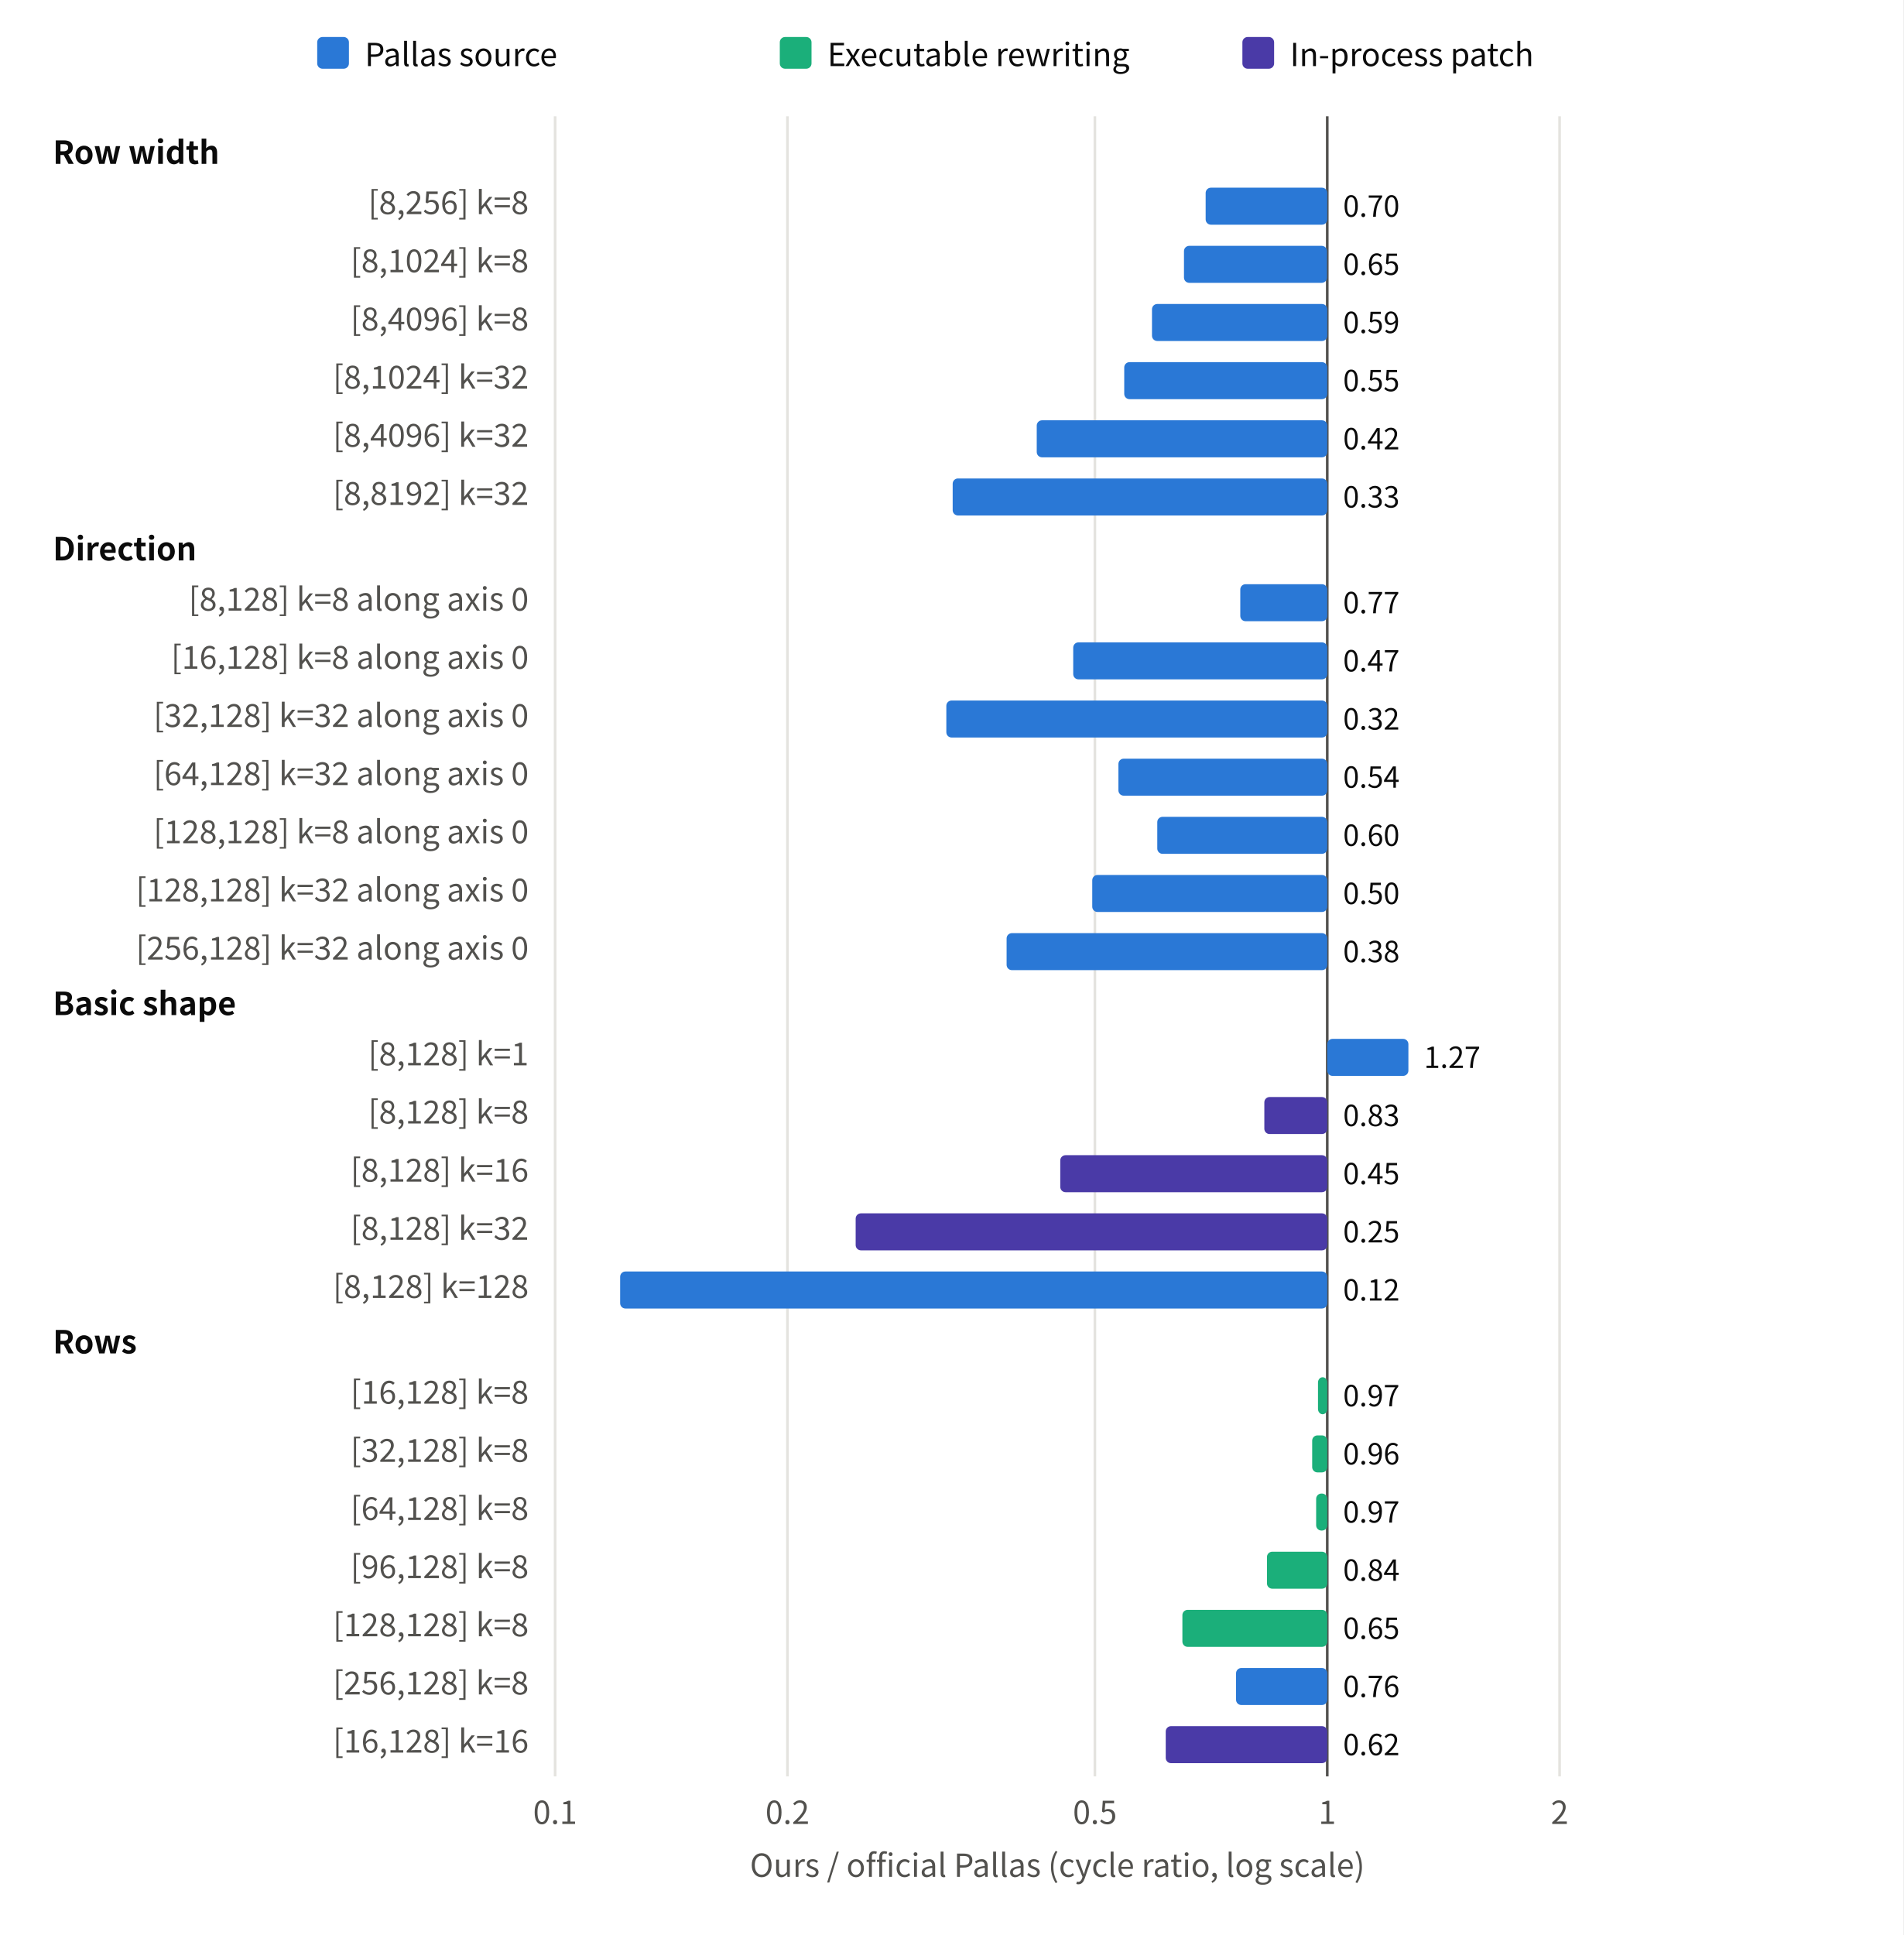
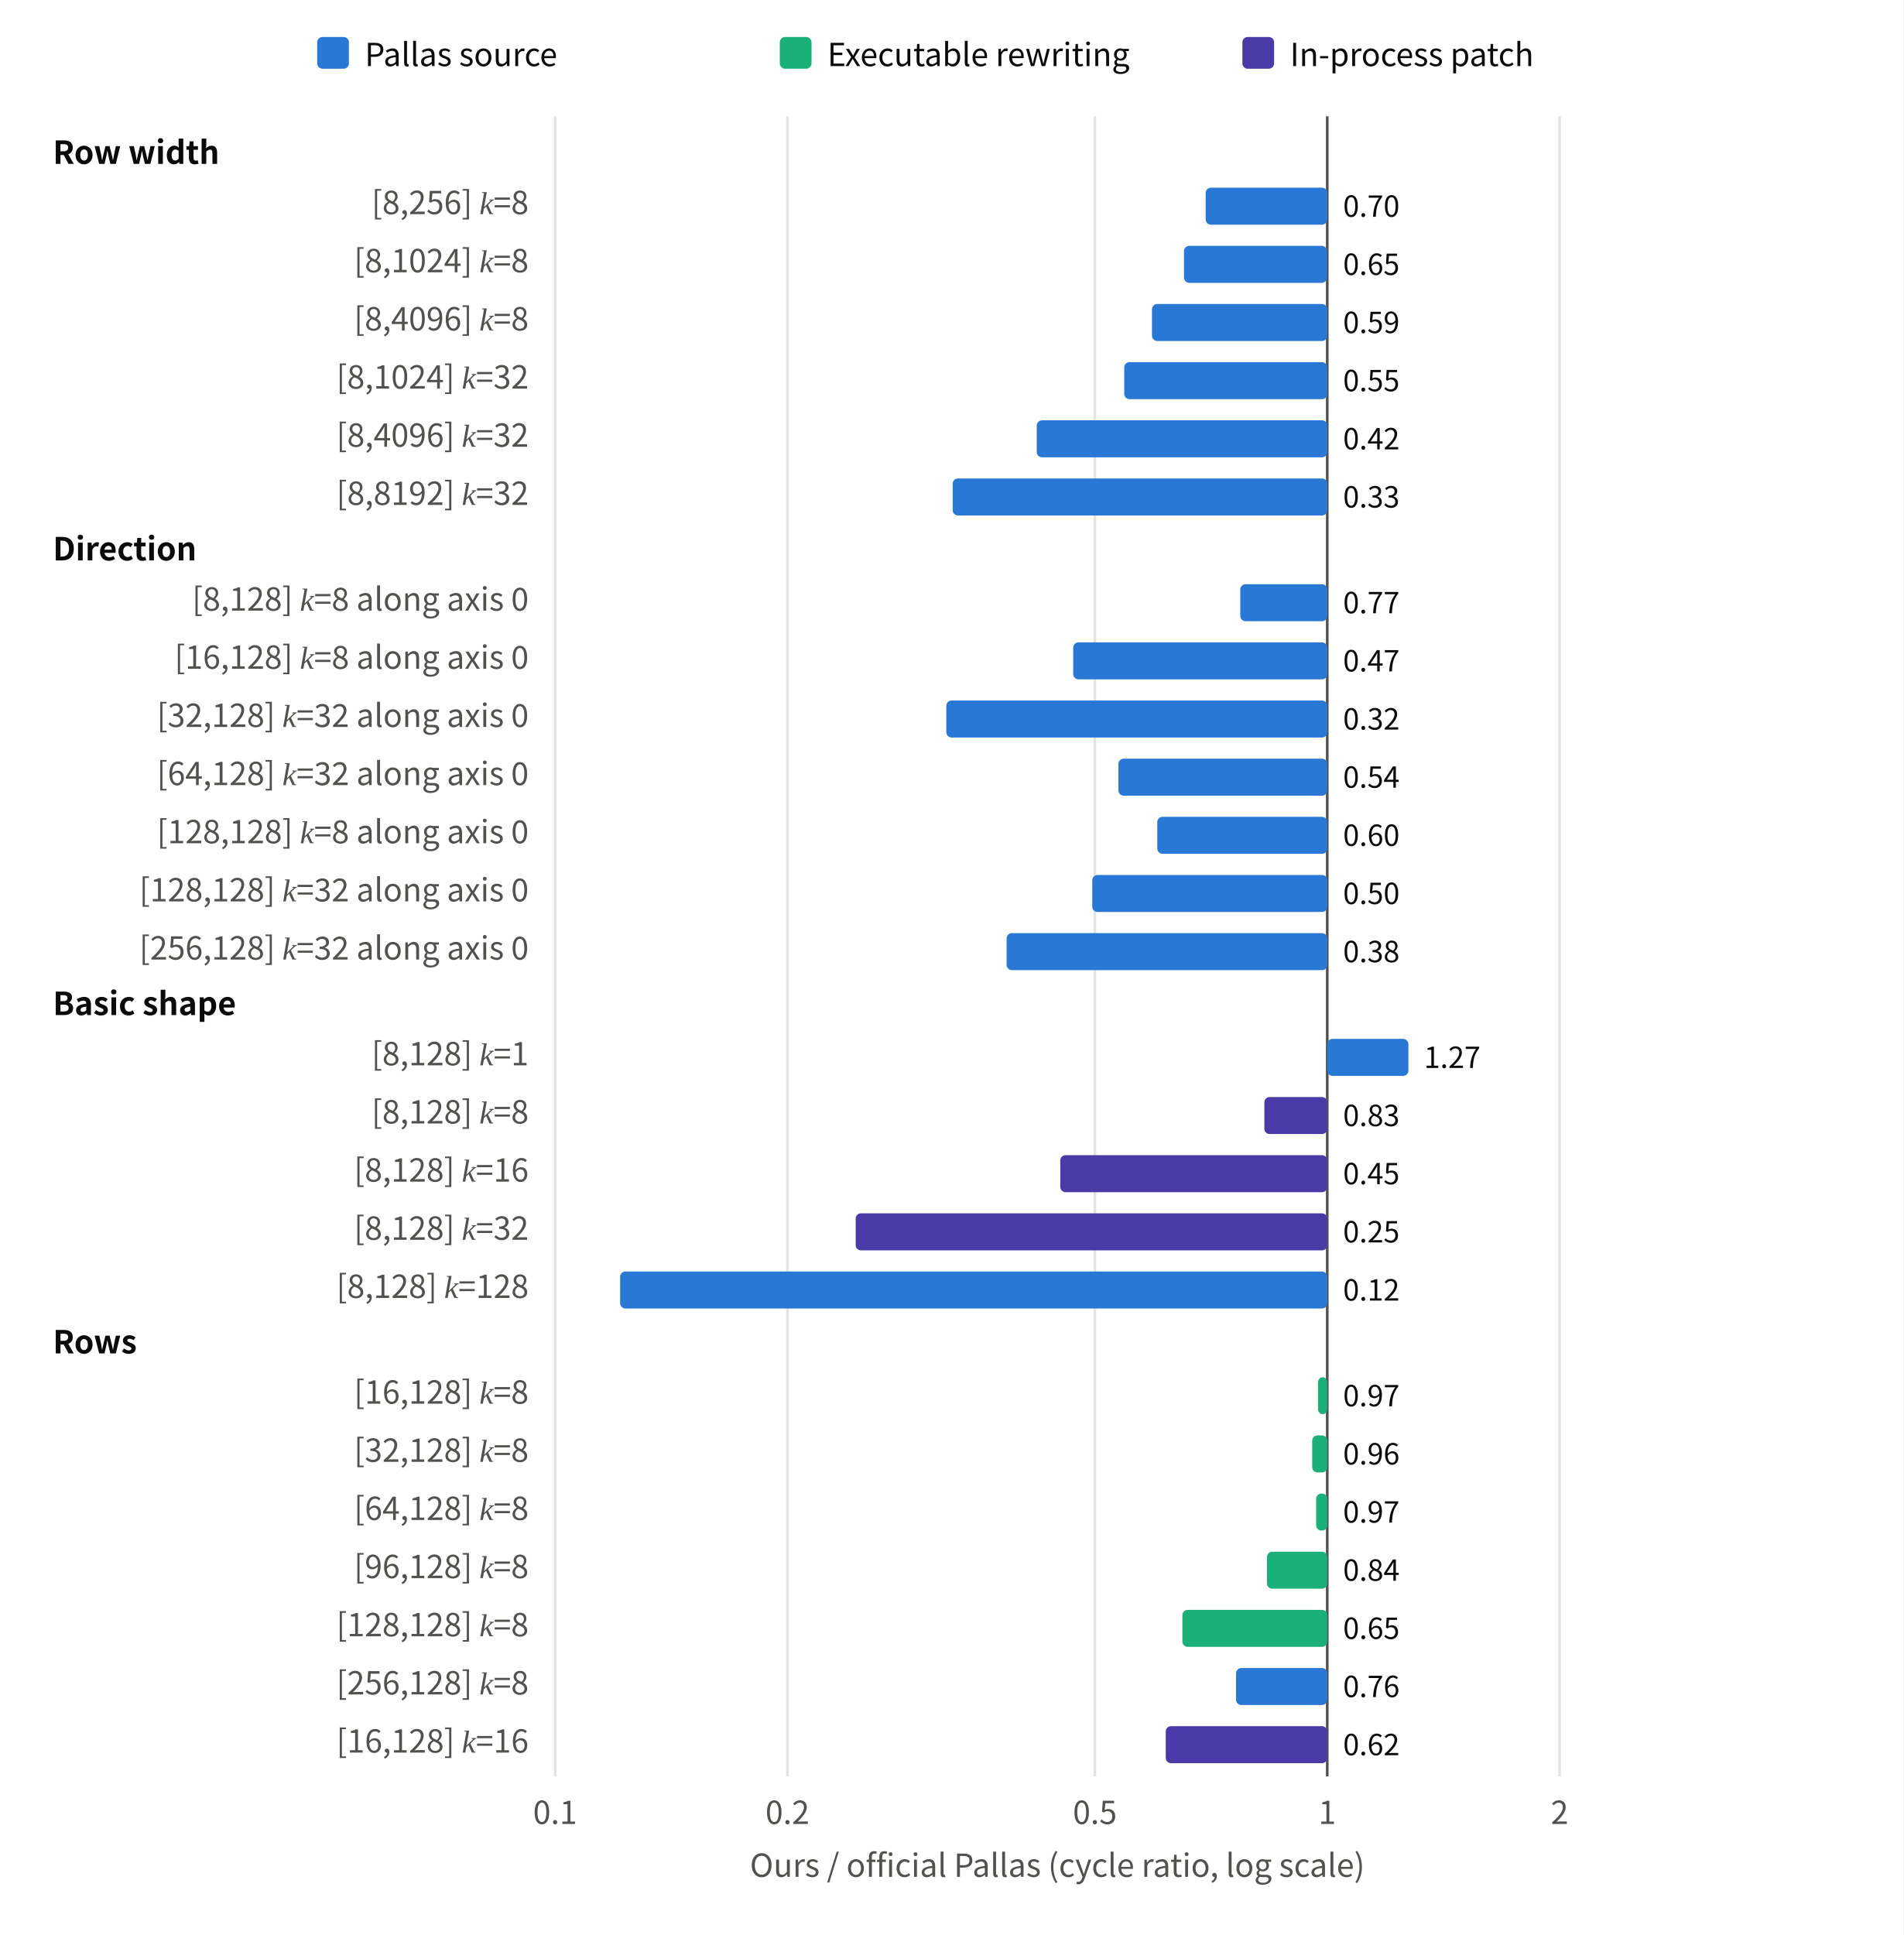
<svg xmlns="http://www.w3.org/2000/svg" width="720" height="732" viewBox="0 0 720 732" font-family="'Noto Sans CJK SC', 'Source Han Sans SC', 'PingFang SC', 'Microsoft YaHei', sans-serif">
  <defs>
    <marker id="arrow" viewBox="0 0 10 10" refX="9" refY="5" markerWidth="7" markerHeight="7" orient="auto-start-reverse">
      <path d="M0,0 L10,5 L0,10 z" fill="#52514e" />
    </marker>
  </defs>
  <rect x="0" y="0" width="720" height="732" fill="#ffffff" />
  <line x1="210.0" y1="44.0" x2="210.0" y2="672.0" stroke="#e4e3df" stroke-width="1" />
  <text x="210.0" y="690.0" font-size="12" text-anchor="middle" fill="#52514e" font-weight="normal">0.1</text>
  <line x1="297.9" y1="44.0" x2="297.9" y2="672.0" stroke="#e4e3df" stroke-width="1" />
  <text x="297.9" y="690.0" font-size="12" text-anchor="middle" fill="#52514e" font-weight="normal">0.2</text>
  <line x1="414.2" y1="44.0" x2="414.2" y2="672.0" stroke="#e4e3df" stroke-width="1" />
  <text x="414.2" y="690.0" font-size="12" text-anchor="middle" fill="#52514e" font-weight="normal">0.5</text>
  <line x1="502.1" y1="44.0" x2="502.1" y2="672.0" stroke="#52514e" stroke-width="1" />
  <text x="502.1" y="690.0" font-size="12" text-anchor="middle" fill="#52514e" font-weight="normal">1</text>
  <line x1="590.0" y1="44.0" x2="590.0" y2="672.0" stroke="#e4e3df" stroke-width="1" />
  <text x="590.0" y="690.0" font-size="12" text-anchor="middle" fill="#52514e" font-weight="normal">2</text>
  <text x="400.0" y="710.0" font-size="12" text-anchor="middle" fill="#52514e" font-weight="normal">Ours / official Pallas (cycle ratio, log scale)</text>
  <rect x="120.0" y="14.0" width="12.0" height="12.0" rx="2" fill="#2a78d6" stroke="none" />
  <text x="138.0" y="25.0" font-size="12" text-anchor="start" fill="#0b0b0b" font-weight="normal">Pallas source</text>
  <rect x="295.0" y="14.0" width="12.0" height="12.0" rx="2" fill="#1baf7a" stroke="none" />
  <text x="313.0" y="25.0" font-size="12" text-anchor="start" fill="#0b0b0b" font-weight="normal">Executable rewriting</text>
  <rect x="470.0" y="14.0" width="12.0" height="12.0" rx="2" fill="#4a3aa7" stroke="none" />
  <text x="488.0" y="25.0" font-size="12" text-anchor="start" fill="#0b0b0b" font-weight="normal">In-process patch</text>
  <text x="20.0" y="62.0" font-size="12" text-anchor="start" fill="#0b0b0b" font-weight="bold">Row width</text>
-   <text x="200.0" y="81.0" font-size="12" text-anchor="end" fill="#52514e" font-weight="normal">[8,256] k=8</text>
+   <text x="200.0" y="81.0" font-size="12" text-anchor="end" fill="#52514e" font-weight="normal">[8,256] <tspan font-family="Liberation Serif, serif" font-style="italic">k</tspan>=8</text>
  <rect x="456.1" y="71.0" width="46.0" height="14.0" rx="2" fill="#2a78d6" stroke="none" />
  <text x="508.1" y="82.0" font-size="11" text-anchor="start" fill="#0b0b0b" font-weight="normal">0.70</text>
-   <text x="200.0" y="103.0" font-size="12" text-anchor="end" fill="#52514e" font-weight="normal">[8,1024] k=8</text>
+   <text x="200.0" y="103.0" font-size="12" text-anchor="end" fill="#52514e" font-weight="normal">[8,1024] <tspan font-family="Liberation Serif, serif" font-style="italic">k</tspan>=8</text>
  <rect x="447.9" y="93.0" width="54.1" height="14.0" rx="2" fill="#2a78d6" stroke="none" />
  <text x="508.1" y="104.0" font-size="11" text-anchor="start" fill="#0b0b0b" font-weight="normal">0.65</text>
-   <text x="200.0" y="125.0" font-size="12" text-anchor="end" fill="#52514e" font-weight="normal">[8,4096] k=8</text>
+   <text x="200.0" y="125.0" font-size="12" text-anchor="end" fill="#52514e" font-weight="normal">[8,4096] <tspan font-family="Liberation Serif, serif" font-style="italic">k</tspan>=8</text>
  <rect x="435.8" y="115.0" width="66.3" height="14.0" rx="2" fill="#2a78d6" stroke="none" />
  <text x="508.1" y="126.0" font-size="11" text-anchor="start" fill="#0b0b0b" font-weight="normal">0.59</text>
-   <text x="200.0" y="147.0" font-size="12" text-anchor="end" fill="#52514e" font-weight="normal">[8,1024] k=32</text>
+   <text x="200.0" y="147.0" font-size="12" text-anchor="end" fill="#52514e" font-weight="normal">[8,1024] <tspan font-family="Liberation Serif, serif" font-style="italic">k</tspan>=32</text>
  <rect x="425.3" y="137.0" width="76.8" height="14.0" rx="2" fill="#2a78d6" stroke="none" />
  <text x="508.1" y="148.0" font-size="11" text-anchor="start" fill="#0b0b0b" font-weight="normal">0.55</text>
-   <text x="200.0" y="169.0" font-size="12" text-anchor="end" fill="#52514e" font-weight="normal">[8,4096] k=32</text>
+   <text x="200.0" y="169.0" font-size="12" text-anchor="end" fill="#52514e" font-weight="normal">[8,4096] <tspan font-family="Liberation Serif, serif" font-style="italic">k</tspan>=32</text>
  <rect x="392.2" y="159.0" width="109.9" height="14.0" rx="2" fill="#2a78d6" stroke="none" />
  <text x="508.1" y="170.0" font-size="11" text-anchor="start" fill="#0b0b0b" font-weight="normal">0.42</text>
-   <text x="200.0" y="191.0" font-size="12" text-anchor="end" fill="#52514e" font-weight="normal">[8,8192] k=32</text>
+   <text x="200.0" y="191.0" font-size="12" text-anchor="end" fill="#52514e" font-weight="normal">[8,8192] <tspan font-family="Liberation Serif, serif" font-style="italic">k</tspan>=32</text>
  <rect x="360.4" y="181.0" width="141.7" height="14.0" rx="2" fill="#2a78d6" stroke="none" />
  <text x="508.1" y="192.0" font-size="11" text-anchor="start" fill="#0b0b0b" font-weight="normal">0.33</text>
  <text x="20.0" y="212.0" font-size="12" text-anchor="start" fill="#0b0b0b" font-weight="bold">Direction</text>
-   <text x="200.0" y="231.0" font-size="12" text-anchor="end" fill="#52514e" font-weight="normal">[8,128] k=8 along axis 0</text>
+   <text x="200.0" y="231.0" font-size="12" text-anchor="end" fill="#52514e" font-weight="normal">[8,128] <tspan font-family="Liberation Serif, serif" font-style="italic">k</tspan>=8 along axis 0</text>
  <rect x="469.2" y="221.0" width="32.9" height="14.0" rx="2" fill="#2a78d6" stroke="none" />
  <text x="508.1" y="232.0" font-size="11" text-anchor="start" fill="#0b0b0b" font-weight="normal">0.77</text>
-   <text x="200.0" y="253.0" font-size="12" text-anchor="end" fill="#52514e" font-weight="normal">[16,128] k=8 along axis 0</text>
+   <text x="200.0" y="253.0" font-size="12" text-anchor="end" fill="#52514e" font-weight="normal">[16,128] <tspan font-family="Liberation Serif, serif" font-style="italic">k</tspan>=8 along axis 0</text>
  <rect x="406.0" y="243.0" width="96.1" height="14.0" rx="2" fill="#2a78d6" stroke="none" />
  <text x="508.1" y="254.0" font-size="11" text-anchor="start" fill="#0b0b0b" font-weight="normal">0.47</text>
-   <text x="200.0" y="275.0" font-size="12" text-anchor="end" fill="#52514e" font-weight="normal">[32,128] k=32 along axis 0</text>
+   <text x="200.0" y="275.0" font-size="12" text-anchor="end" fill="#52514e" font-weight="normal">[32,128] <tspan font-family="Liberation Serif, serif" font-style="italic">k</tspan>=32 along axis 0</text>
  <rect x="358.0" y="265.0" width="144.1" height="14.0" rx="2" fill="#2a78d6" stroke="none" />
  <text x="508.1" y="276.0" font-size="11" text-anchor="start" fill="#0b0b0b" font-weight="normal">0.32</text>
-   <text x="200.0" y="297.0" font-size="12" text-anchor="end" fill="#52514e" font-weight="normal">[64,128] k=32 along axis 0</text>
+   <text x="200.0" y="297.0" font-size="12" text-anchor="end" fill="#52514e" font-weight="normal">[64,128] <tspan font-family="Liberation Serif, serif" font-style="italic">k</tspan>=32 along axis 0</text>
  <rect x="423.1" y="287.0" width="79.0" height="14.0" rx="2" fill="#2a78d6" stroke="none" />
  <text x="508.1" y="298.0" font-size="11" text-anchor="start" fill="#0b0b0b" font-weight="normal">0.54</text>
-   <text x="200.0" y="319.0" font-size="12" text-anchor="end" fill="#52514e" font-weight="normal">[128,128] k=8 along axis 0</text>
+   <text x="200.0" y="319.0" font-size="12" text-anchor="end" fill="#52514e" font-weight="normal">[128,128] <tspan font-family="Liberation Serif, serif" font-style="italic">k</tspan>=8 along axis 0</text>
  <rect x="437.8" y="309.0" width="64.3" height="14.0" rx="2" fill="#2a78d6" stroke="none" />
  <text x="508.1" y="320.0" font-size="11" text-anchor="start" fill="#0b0b0b" font-weight="normal">0.60</text>
-   <text x="200.0" y="341.0" font-size="12" text-anchor="end" fill="#52514e" font-weight="normal">[128,128] k=32 along axis 0</text>
+   <text x="200.0" y="341.0" font-size="12" text-anchor="end" fill="#52514e" font-weight="normal">[128,128] <tspan font-family="Liberation Serif, serif" font-style="italic">k</tspan>=32 along axis 0</text>
  <rect x="413.2" y="331.0" width="88.9" height="14.0" rx="2" fill="#2a78d6" stroke="none" />
  <text x="508.1" y="342.0" font-size="11" text-anchor="start" fill="#0b0b0b" font-weight="normal">0.50</text>
-   <text x="200.0" y="363.0" font-size="12" text-anchor="end" fill="#52514e" font-weight="normal">[256,128] k=32 along axis 0</text>
+   <text x="200.0" y="363.0" font-size="12" text-anchor="end" fill="#52514e" font-weight="normal">[256,128] <tspan font-family="Liberation Serif, serif" font-style="italic">k</tspan>=32 along axis 0</text>
  <rect x="380.8" y="353.0" width="121.3" height="14.0" rx="2" fill="#2a78d6" stroke="none" />
  <text x="508.1" y="364.0" font-size="11" text-anchor="start" fill="#0b0b0b" font-weight="normal">0.38</text>
  <text x="20.0" y="384.0" font-size="12" text-anchor="start" fill="#0b0b0b" font-weight="bold">Basic shape</text>
-   <text x="200.0" y="403.0" font-size="12" text-anchor="end" fill="#52514e" font-weight="normal">[8,128] k=1</text>
+   <text x="200.0" y="403.0" font-size="12" text-anchor="end" fill="#52514e" font-weight="normal">[8,128] <tspan font-family="Liberation Serif, serif" font-style="italic">k</tspan>=1</text>
  <rect x="502.1" y="393.0" width="30.7" height="14.0" rx="2" fill="#2a78d6" stroke="none" />
  <text x="538.7" y="404.0" font-size="11" text-anchor="start" fill="#0b0b0b" font-weight="normal">1.27</text>
-   <text x="200.0" y="425.0" font-size="12" text-anchor="end" fill="#52514e" font-weight="normal">[8,128] k=8</text>
+   <text x="200.0" y="425.0" font-size="12" text-anchor="end" fill="#52514e" font-weight="normal">[8,128] <tspan font-family="Liberation Serif, serif" font-style="italic">k</tspan>=8</text>
  <rect x="478.3" y="415.0" width="23.8" height="14.0" rx="2" fill="#4a3aa7" stroke="none" />
  <text x="508.1" y="426.0" font-size="11" text-anchor="start" fill="#0b0b0b" font-weight="normal">0.83</text>
-   <text x="200.0" y="447.0" font-size="12" text-anchor="end" fill="#52514e" font-weight="normal">[8,128] k=16</text>
+   <text x="200.0" y="447.0" font-size="12" text-anchor="end" fill="#52514e" font-weight="normal">[8,128] <tspan font-family="Liberation Serif, serif" font-style="italic">k</tspan>=16</text>
  <rect x="401.1" y="437.0" width="101.0" height="14.0" rx="2" fill="#4a3aa7" stroke="none" />
  <text x="508.1" y="448.0" font-size="11" text-anchor="start" fill="#0b0b0b" font-weight="normal">0.45</text>
-   <text x="200.0" y="469.0" font-size="12" text-anchor="end" fill="#52514e" font-weight="normal">[8,128] k=32</text>
+   <text x="200.0" y="469.0" font-size="12" text-anchor="end" fill="#52514e" font-weight="normal">[8,128] <tspan font-family="Liberation Serif, serif" font-style="italic">k</tspan>=32</text>
  <rect x="323.7" y="459.0" width="178.4" height="14.0" rx="2" fill="#4a3aa7" stroke="none" />
  <text x="508.1" y="470.0" font-size="11" text-anchor="start" fill="#0b0b0b" font-weight="normal">0.25</text>
-   <text x="200.0" y="491.0" font-size="12" text-anchor="end" fill="#52514e" font-weight="normal">[8,128] k=128</text>
+   <text x="200.0" y="491.0" font-size="12" text-anchor="end" fill="#52514e" font-weight="normal">[8,128] <tspan font-family="Liberation Serif, serif" font-style="italic">k</tspan>=128</text>
  <rect x="234.6" y="481.0" width="267.5" height="14.0" rx="2" fill="#2a78d6" stroke="none" />
  <text x="508.1" y="492.0" font-size="11" text-anchor="start" fill="#0b0b0b" font-weight="normal">0.12</text>
  <text x="20.0" y="512.0" font-size="12" text-anchor="start" fill="#0b0b0b" font-weight="bold">Rows</text>
-   <text x="200.0" y="531.0" font-size="12" text-anchor="end" fill="#52514e" font-weight="normal">[16,128] k=8</text>
+   <text x="200.0" y="531.0" font-size="12" text-anchor="end" fill="#52514e" font-weight="normal">[16,128] <tspan font-family="Liberation Serif, serif" font-style="italic">k</tspan>=8</text>
  <rect x="498.6" y="521.0" width="3.5" height="14.0" rx="2" fill="#1baf7a" stroke="none" />
  <text x="508.1" y="532.0" font-size="11" text-anchor="start" fill="#0b0b0b" font-weight="normal">0.97</text>
-   <text x="200.0" y="553.0" font-size="12" text-anchor="end" fill="#52514e" font-weight="normal">[32,128] k=8</text>
+   <text x="200.0" y="553.0" font-size="12" text-anchor="end" fill="#52514e" font-weight="normal">[32,128] <tspan font-family="Liberation Serif, serif" font-style="italic">k</tspan>=8</text>
  <rect x="496.4" y="543.0" width="5.7" height="14.0" rx="2" fill="#1baf7a" stroke="none" />
  <text x="508.1" y="554.0" font-size="11" text-anchor="start" fill="#0b0b0b" font-weight="normal">0.96</text>
-   <text x="200.0" y="575.0" font-size="12" text-anchor="end" fill="#52514e" font-weight="normal">[64,128] k=8</text>
+   <text x="200.0" y="575.0" font-size="12" text-anchor="end" fill="#52514e" font-weight="normal">[64,128] <tspan font-family="Liberation Serif, serif" font-style="italic">k</tspan>=8</text>
  <rect x="497.9" y="565.0" width="4.2" height="14.0" rx="2" fill="#1baf7a" stroke="none" />
  <text x="508.1" y="576.0" font-size="11" text-anchor="start" fill="#0b0b0b" font-weight="normal">0.97</text>
-   <text x="200.0" y="597.0" font-size="12" text-anchor="end" fill="#52514e" font-weight="normal">[96,128] k=8</text>
+   <text x="200.0" y="597.0" font-size="12" text-anchor="end" fill="#52514e" font-weight="normal">[96,128] <tspan font-family="Liberation Serif, serif" font-style="italic">k</tspan>=8</text>
  <rect x="479.3" y="587.0" width="22.8" height="14.0" rx="2" fill="#1baf7a" stroke="none" />
  <text x="508.1" y="598.0" font-size="11" text-anchor="start" fill="#0b0b0b" font-weight="normal">0.84</text>
-   <text x="200.0" y="619.0" font-size="12" text-anchor="end" fill="#52514e" font-weight="normal">[128,128] k=8</text>
+   <text x="200.0" y="619.0" font-size="12" text-anchor="end" fill="#52514e" font-weight="normal">[128,128] <tspan font-family="Liberation Serif, serif" font-style="italic">k</tspan>=8</text>
  <rect x="447.3" y="609.0" width="54.8" height="14.0" rx="2" fill="#1baf7a" stroke="none" />
  <text x="508.1" y="620.0" font-size="11" text-anchor="start" fill="#0b0b0b" font-weight="normal">0.65</text>
-   <text x="200.0" y="641.0" font-size="12" text-anchor="end" fill="#52514e" font-weight="normal">[256,128] k=8</text>
+   <text x="200.0" y="641.0" font-size="12" text-anchor="end" fill="#52514e" font-weight="normal">[256,128] <tspan font-family="Liberation Serif, serif" font-style="italic">k</tspan>=8</text>
  <rect x="467.6" y="631.0" width="34.5" height="14.0" rx="2" fill="#2a78d6" stroke="none" />
  <text x="508.1" y="642.0" font-size="11" text-anchor="start" fill="#0b0b0b" font-weight="normal">0.76</text>
-   <text x="200.0" y="663.0" font-size="12" text-anchor="end" fill="#52514e" font-weight="normal">[16,128] k=16</text>
+   <text x="200.0" y="663.0" font-size="12" text-anchor="end" fill="#52514e" font-weight="normal">[16,128] <tspan font-family="Liberation Serif, serif" font-style="italic">k</tspan>=16</text>
  <rect x="441.0" y="653.0" width="61.1" height="14.0" rx="2" fill="#4a3aa7" stroke="none" />
  <text x="508.1" y="664.0" font-size="11" text-anchor="start" fill="#0b0b0b" font-weight="normal">0.62</text>
</svg>
